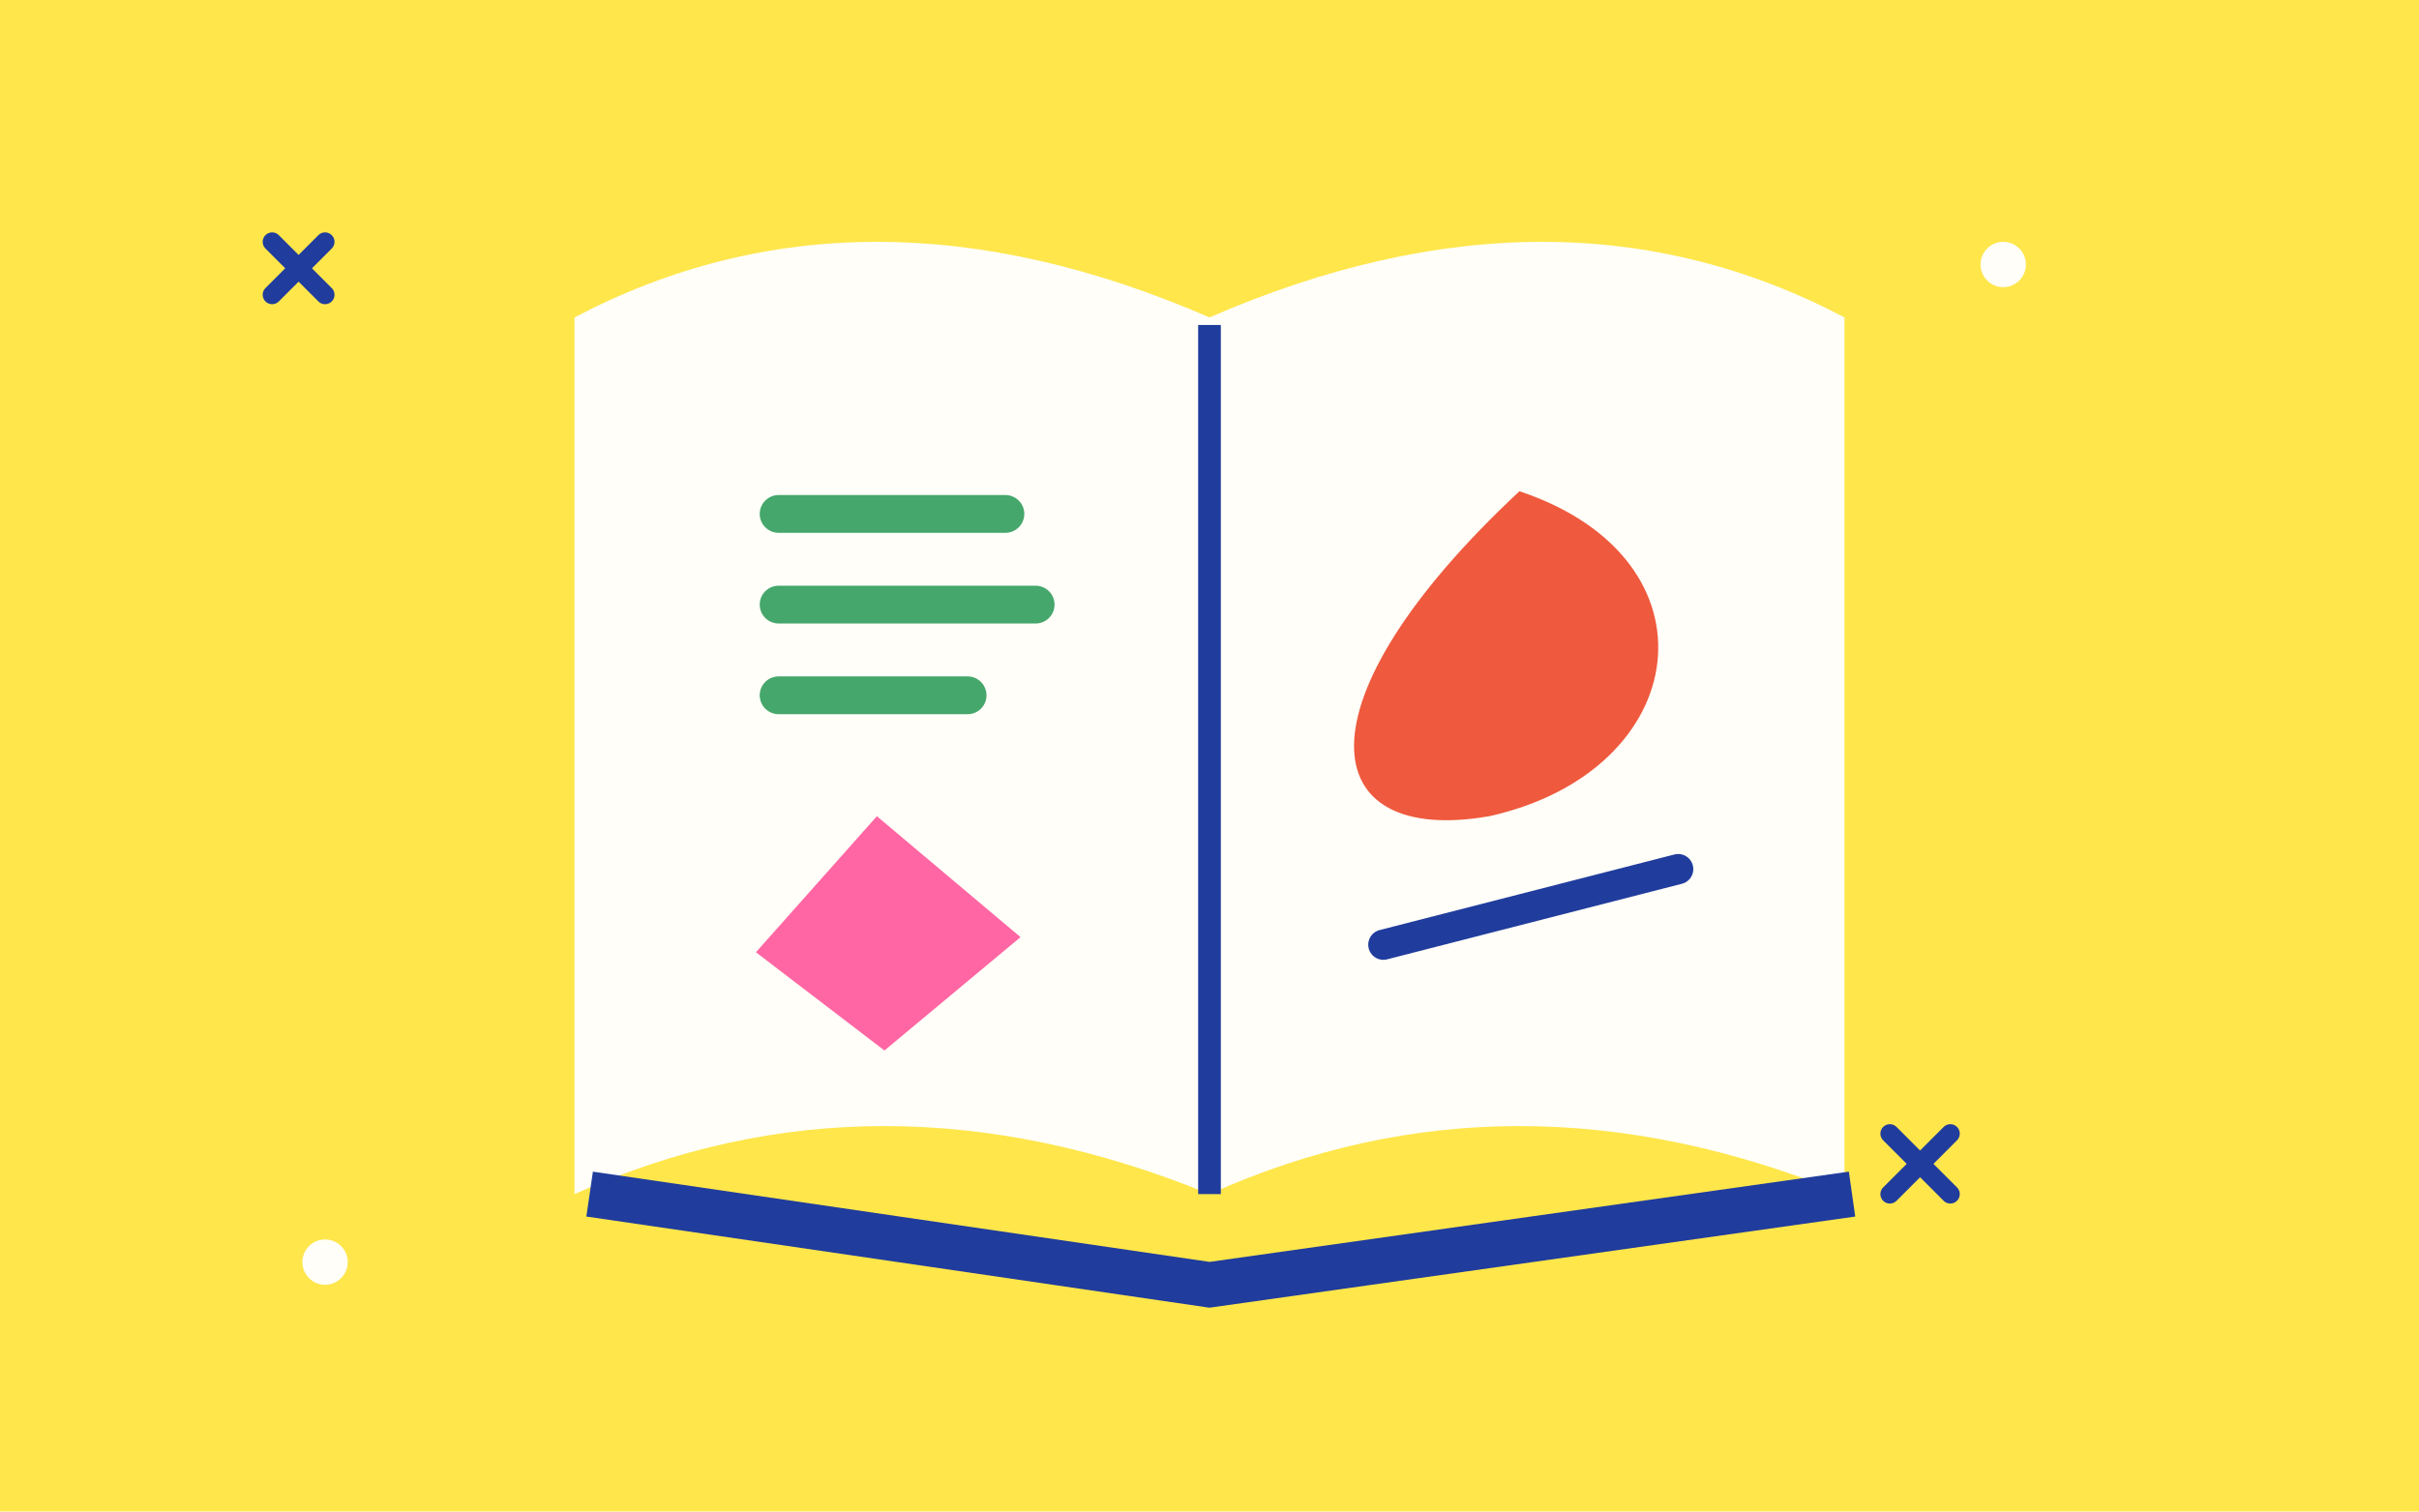
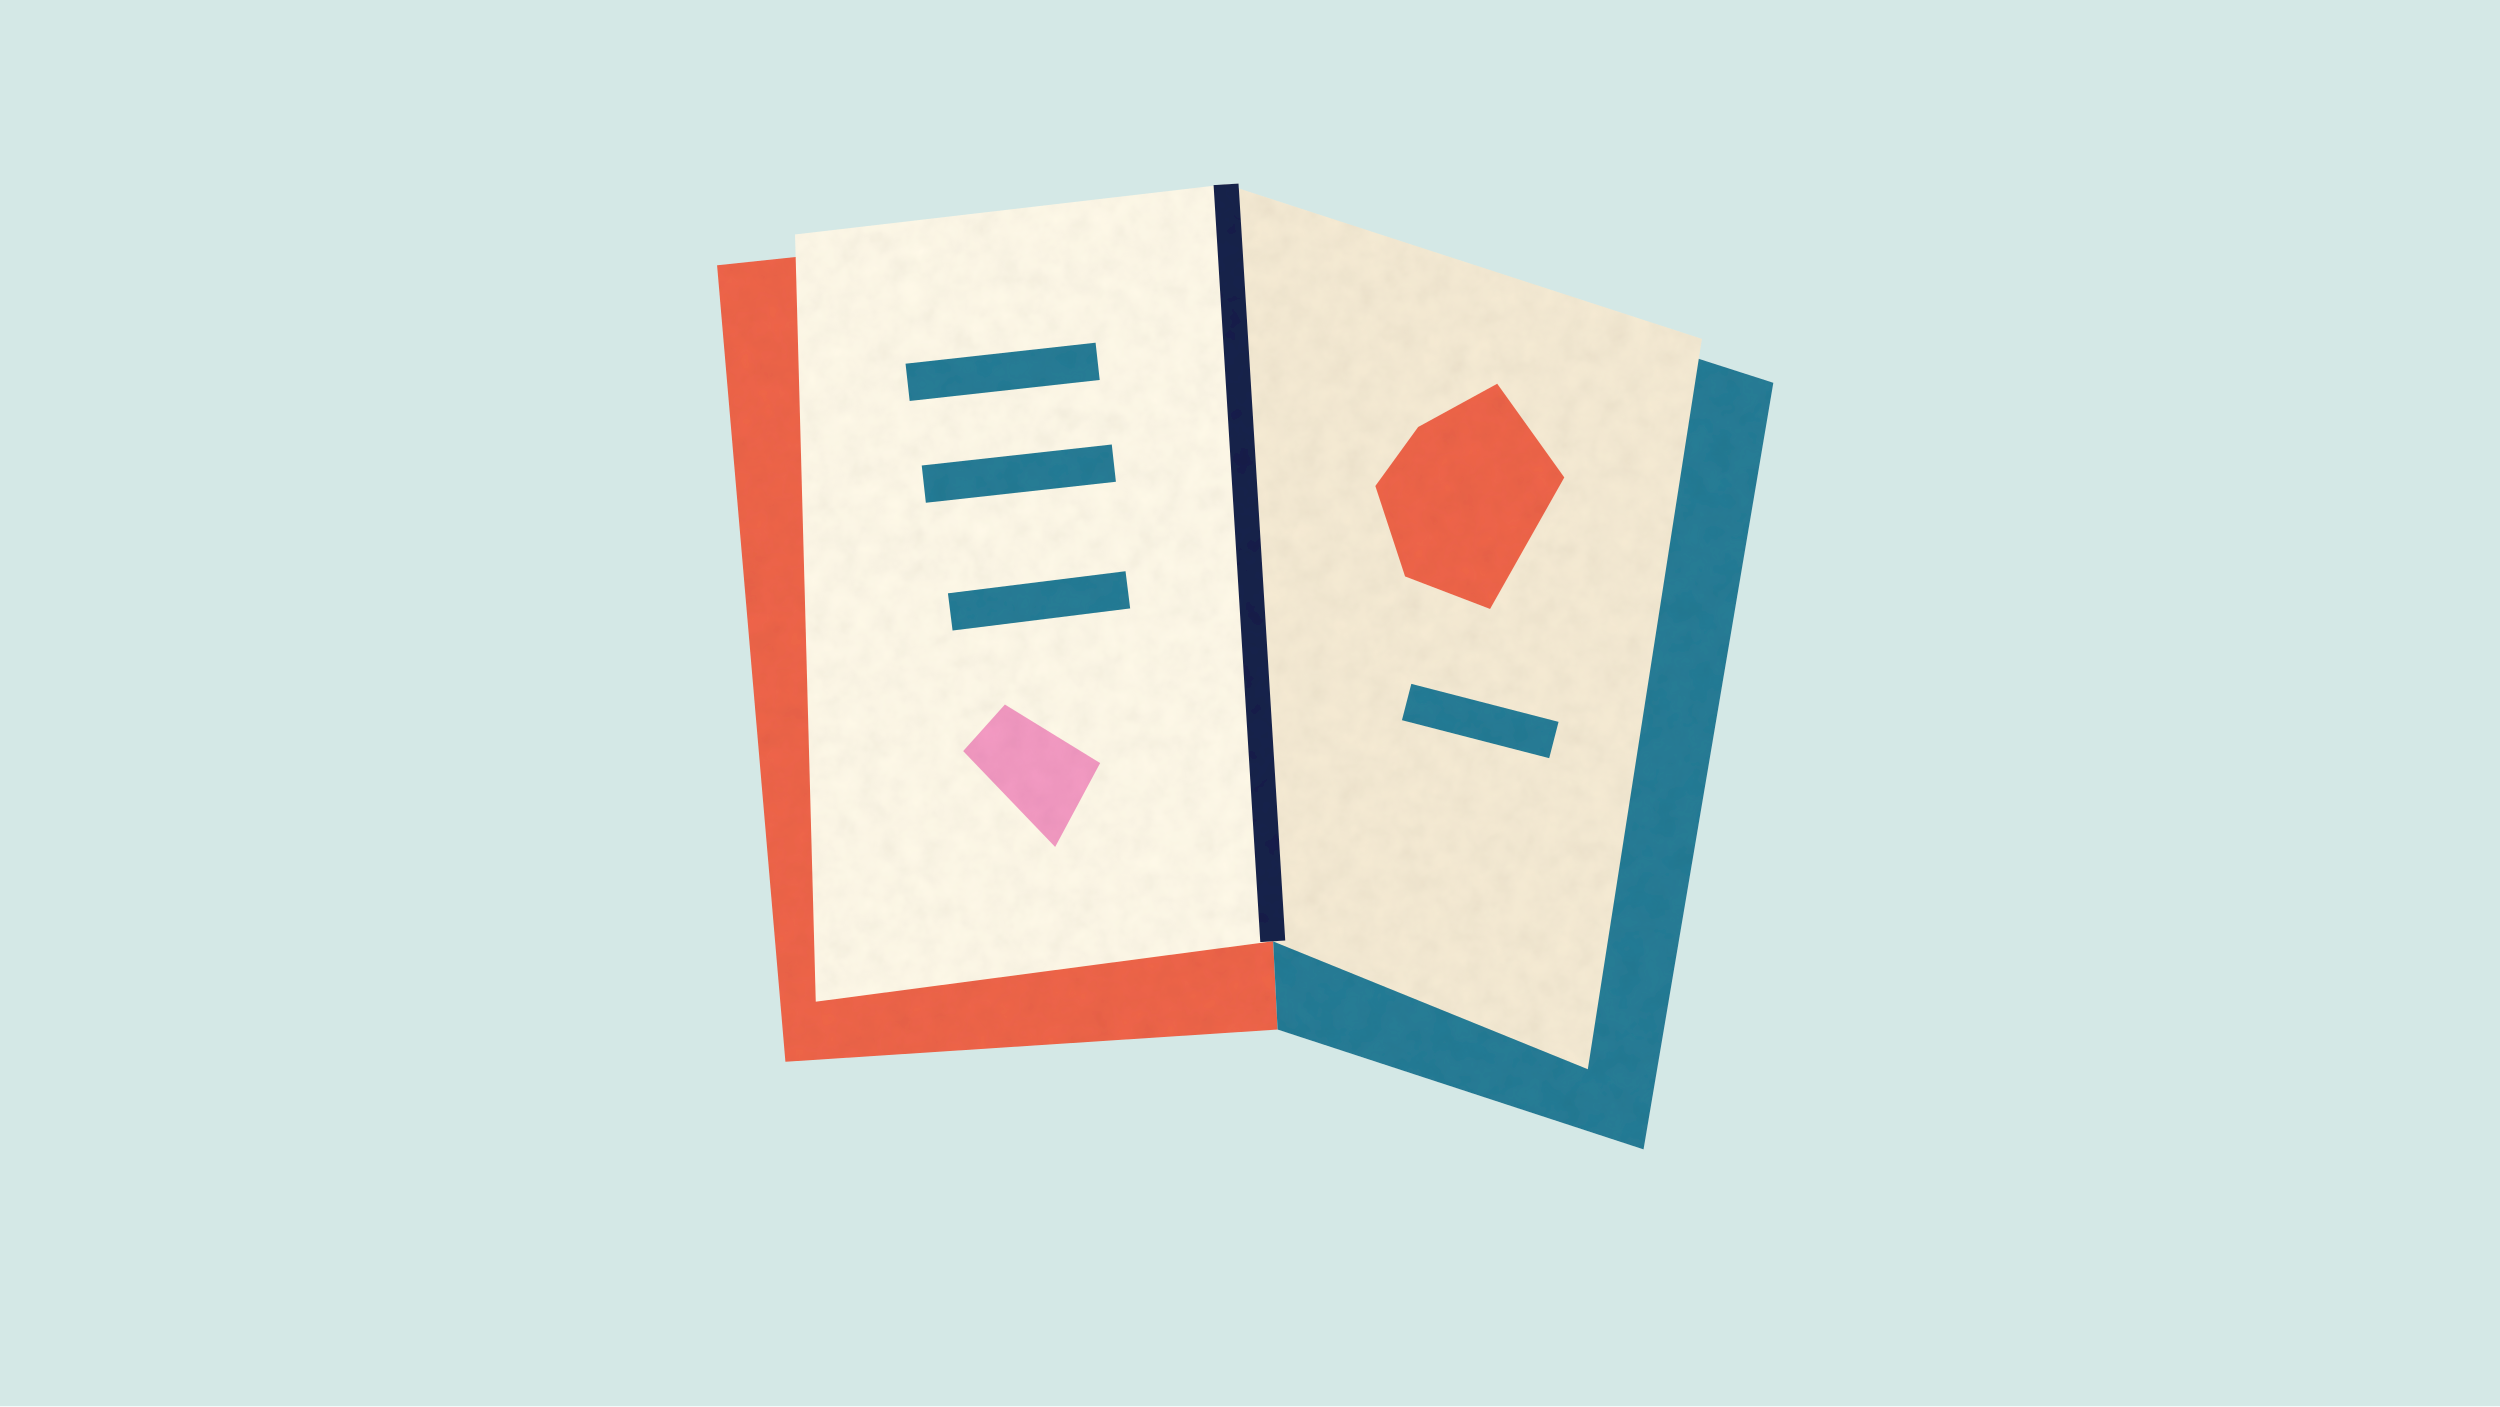
- <svg xmlns="http://www.w3.org/2000/svg" viewBox="0 0 320 200" fill="none">
-   <path fill="#ffe64b" d="M0 0h320v200H0z" />
-   <g transform="translate(20 0)">
-     <path d="M56 42q38-20 84 0 46-20 84 0v116q-44-18-84 0-44-18-84 0Z" fill="#fffef8" />
-     <path d="M140 43v115" stroke="#203c9d" stroke-width="3" />
-     <path d="m58 158 82 12 85-12" stroke="#203c9d" stroke-width="6" />
-     <path d="M83 68h30m-30 12h34m-34 12h25" stroke="#45a76b" stroke-width="5" stroke-linecap="round" />
-     <path d="M181 65c-30 28-27 47-4 43 27-6 31-34 4-43" fill="#ef593d" />
-     <path d="m163 125 39-10" stroke="#203c9d" stroke-width="4" stroke-linecap="round" />
-     <path d="m80 126 16-18 19 16-18 15Z" fill="#ff66a3" />
-   </g>
-   <g stroke="#203c9d" stroke-width="2.5" stroke-linecap="round">
-     <path d="m36 39 7-7m-7 0 7 7m207 119 8-8m-8 0 8 8" />
-   </g>
-   <g fill="#fffef8">
-     <circle cx="265" cy="35" r="3" />
-     <circle cx="43" cy="167" r="3" />
+ <svg xmlns="http://www.w3.org/2000/svg" viewBox="0 0 320 180" fill="none">
+   <defs>
+     <filter id="paper" x="-10%" y="-10%" width="120%" height="120%">
+       <feTurbulence type="fractalNoise" baseFrequency=".55" numOctaves="3" stitchTiles="stitch" result="noise" />
+       <feColorMatrix in="noise" type="saturate" values="0" />
+       <feComponentTransfer>
+         <feFuncA type="linear" slope=".18" />
+       </feComponentTransfer>
+       <feComposite in2="SourceGraphic" operator="in" result="texture" />
+       <feBlend in="SourceGraphic" in2="texture" mode="multiply" />
+     </filter>
+   </defs>
+   <path fill="#d4e8e6" d="M0 0h320v180H0z" />
+   <g transform="translate(62 5) scale(1.6) rotate(5 62 50)" filter="url(#paper)">
+     <path d="m16 22 41-8 9 65-39 6Z" fill="#ef6549" />
+     <path d="m57 14 44 10-5 62-30-7Z" fill="#277d96" />
+     <path d="m22 19 34-7 9 60-36 8Z" fill="#fff9e8" />
+     <path d="m56 12 39 9-4 59-26-8Z" fill="#f6ebd4" />
+     <path d="m56 12 9 60" stroke="#18234b" stroke-width="2" />
+     <path d="m32 30 15-3m-13 11 15-3m-12 13 14-3m23 7 12 2" stroke="#277d96" stroke-width="3" />
+     <path d="m73 30 6-4 6 7-5 11-7-2-3-7Z" fill="#ef6549" />
+     <path d="m39 59 3-4 8 4-3 7Z" fill="#f39ac2" />
  </g>
</svg>
